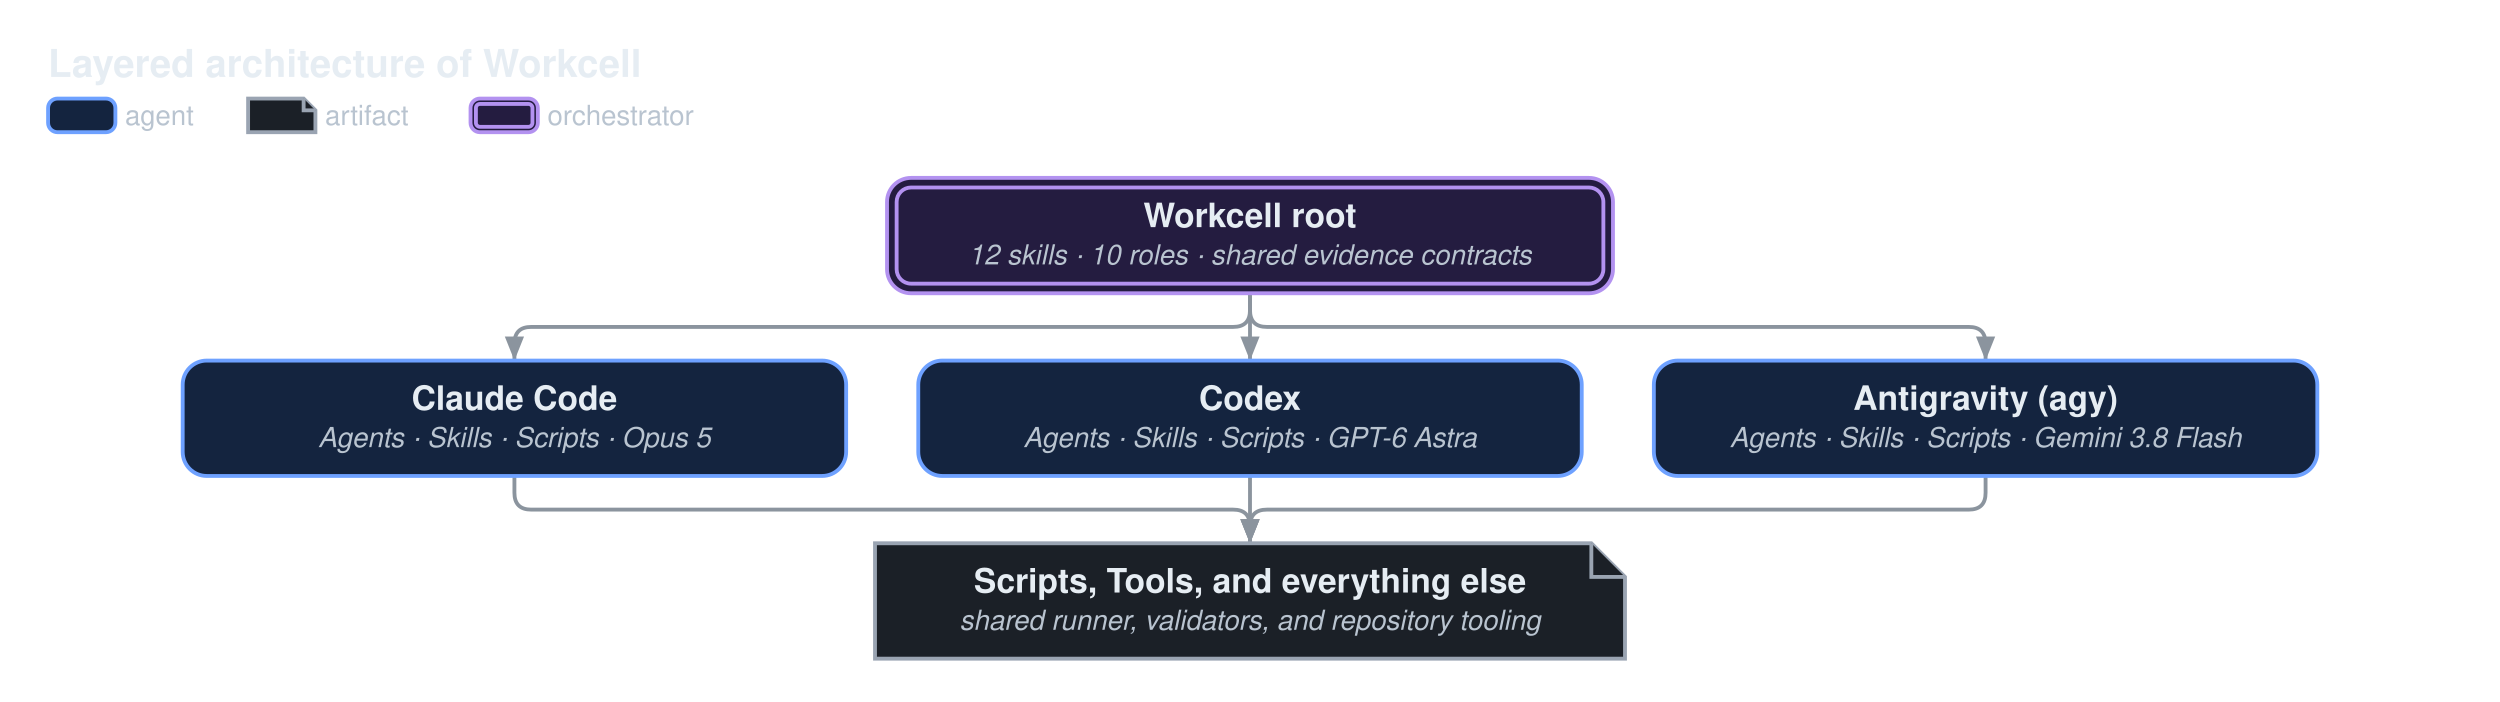
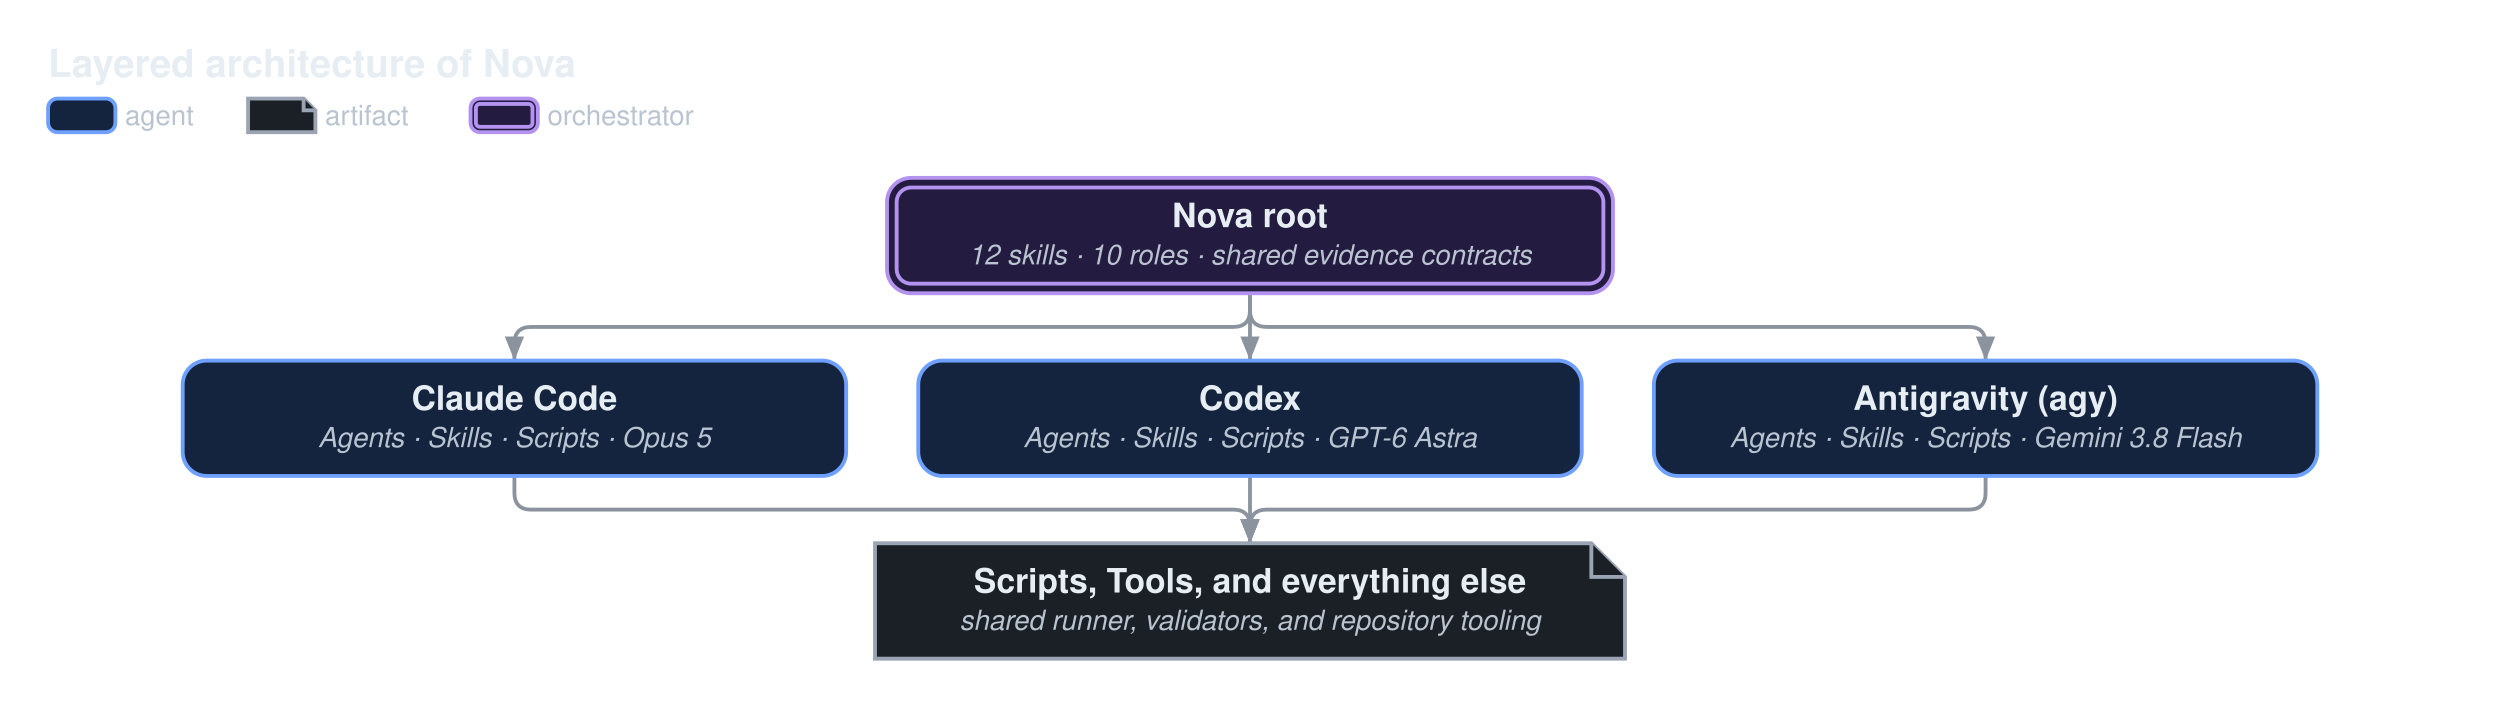
<svg xmlns="http://www.w3.org/2000/svg" viewBox="0 0 1040 292" width="100%" preserveAspectRatio="xMidYMid meet" role="img" aria-labelledby="diagram-title diagram-desc">
  <defs>
    <marker id="arrow" markerWidth="10" markerHeight="8" refX="10" refY="4" orient="auto" markerUnits="userSpaceOnUse">
      <path d="M0,0 L10,4 L0,8 Z" fill="#8b949e" />
    </marker>
    <marker id="arrow-muted" markerWidth="10" markerHeight="8" refX="10" refY="4" orient="auto" markerUnits="userSpaceOnUse">
      <path d="M0,0 L10,4 L0,8 Z" fill="#6e7681" />
    </marker>
  </defs>
  <style>
    text{font-family:-apple-system,BlinkMacSystemFont,'Segoe UI',Helvetica,Arial,sans-serif}
    .label{font-size:14px;font-weight:600;fill:#e6edf3;text-anchor:middle}
    .sub{font-size:11.5px;font-style:italic;fill:#b9c4d0;text-anchor:middle}
    .title{font-size:16px;font-weight:700;fill:#e6edf3}
    .legend{font-size:11.5px;fill:#b9c4d0}
    .edgelabel{font-size:11.5px;fill:#b9c4d0}
    .chip{fill:#161b22;stroke:#30363d;stroke-width:1}
    .plate{fill:#0d1117}
    .edge{fill:none;stroke:#8b949e;stroke-width:1.6}
    .edge.dashed{stroke:#6e7681;stroke-dasharray:6 4}
    .frame{fill:none;stroke:#6f5aa8;stroke-width:1.4;stroke-dasharray:1 4;stroke-linecap:round}
    .frametext{font-size:11.5px;font-weight:600;fill:#b392f0}
    .crease{fill:none}
    .inner{fill:none;stroke-width:1}
    .k-agent{fill:#14243f;stroke:#6ea1ff;stroke-width:1.6}
    .k-gate{fill:#33280e;stroke:#e3b341;stroke-width:1.6}
    .k-human{fill:#102a1b;stroke:#56d364;stroke-width:1.6}
    .k-artifact{fill:#1b2027;stroke:#9aa4b2;stroke-width:1.6}
    .k-orchestrator{fill:#241c40;stroke:#b392f0;stroke-width:1.6}
  </style>
-   <text class="title" x="20" y="32">Layered architecture of Workcell</text>
+   <text class="title" x="20" y="32">Layered architecture of Nova</text>
  <rect class="k-agent" x="20" y="41" width="28" height="14" rx="3.92" />
  <text class="legend" text-anchor="start" x="52" y="52">agent</text>
  <path class="k-artifact" d="M 103.21 41 L 126.31 41 L 131.21 45.9 L 131.21 55 L 103.21 55 Z" />
  <path class="k-artifact crease" d="M 126.31 41 L 126.31 45.9 L 131.21 45.9" />
  <text class="legend" text-anchor="start" x="135.21" y="52">artifact</text>
  <rect class="k-orchestrator" x="195.74" y="41" width="28" height="14" rx="3.92" />
  <rect class="k-orchestrator inner" x="197.98" y="43.24" width="23.52" height="9.52" rx="1.68" />
  <text class="legend" text-anchor="start" x="227.74" y="52">orchestrator</text>
  <path class="edge" marker-end="url(#arrow)" d="M 520 122 L 520 129 Q 520 136 513 136 L 221 136 Q 214 136 214 143 L 214 150" />
  <path class="edge" marker-end="url(#arrow)" d="M 520 122 L 520 150" />
  <path class="edge" marker-end="url(#arrow)" d="M 520 122 L 520 129 Q 520 136 527 136 L 819 136 Q 826 136 826 143 L 826 150" />
  <path class="edge" marker-end="url(#arrow)" d="M 214 198 L 214 205 Q 214 212 221 212 L 513 212 Q 520 212 520 219 L 520 226" />
  <path class="edge" marker-end="url(#arrow)" d="M 520 198 L 520 226" />
  <path class="edge" marker-end="url(#arrow)" d="M 826 198 L 826 205 Q 826 212 819 212 L 527 212 Q 520 212 520 219 L 520 226" />
  <rect class="k-orchestrator" x="369" y="74" width="302" height="48" rx="10" />
  <rect class="k-orchestrator inner" x="373" y="78" width="294" height="40" rx="6" />
-   <text class="label" x="520" y="94.5">Workcell root</text>
+   <text class="label" x="520" y="94.5">Nova root</text>
  <text class="sub" x="520" y="110">12 skills · 10 roles · shared evidence contracts</text>
  <rect class="k-agent" x="76" y="150" width="276" height="48" rx="10" />
  <text class="label" x="214" y="170.5">Claude Code</text>
  <text class="sub" x="214" y="186">Agents · Skills · Scripts · Opus 5</text>
  <rect class="k-agent" x="382" y="150" width="276" height="48" rx="10" />
  <text class="label" x="520" y="170.5">Codex</text>
  <text class="sub" x="520" y="186">Agents · Skills · Scripts · GPT-6 Astra</text>
  <rect class="k-agent" x="688" y="150" width="276" height="48" rx="10" />
  <text class="label" x="826" y="170.5">Antigravity (agy)</text>
  <text class="sub" x="826" y="186">Agents · Skills · Scripts · Gemini 3.8 Flash</text>
  <path class="k-artifact" d="M 364 226 L 662 226 L 676 240 L 676 274 L 364 274 Z" />
  <path class="k-artifact crease" d="M 662 226 L 662 240 L 676 240" />
  <text class="label" x="520" y="246.5">Scripts, Tools, and everything else</text>
  <text class="sub" x="520" y="262">shared runner, validators, and repository tooling</text>
</svg>
